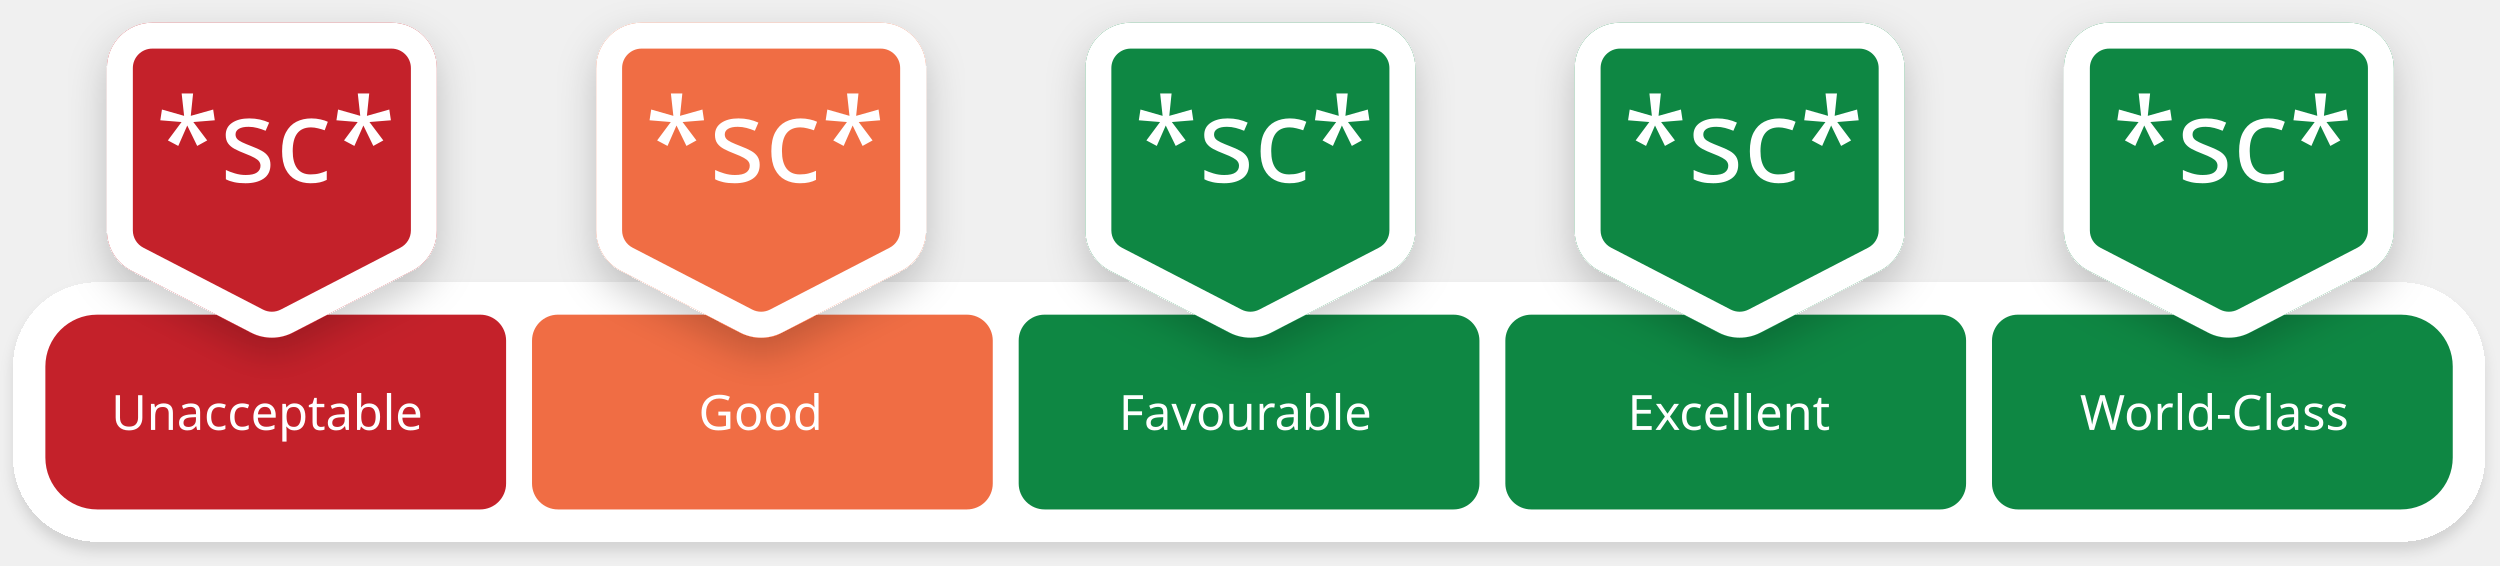
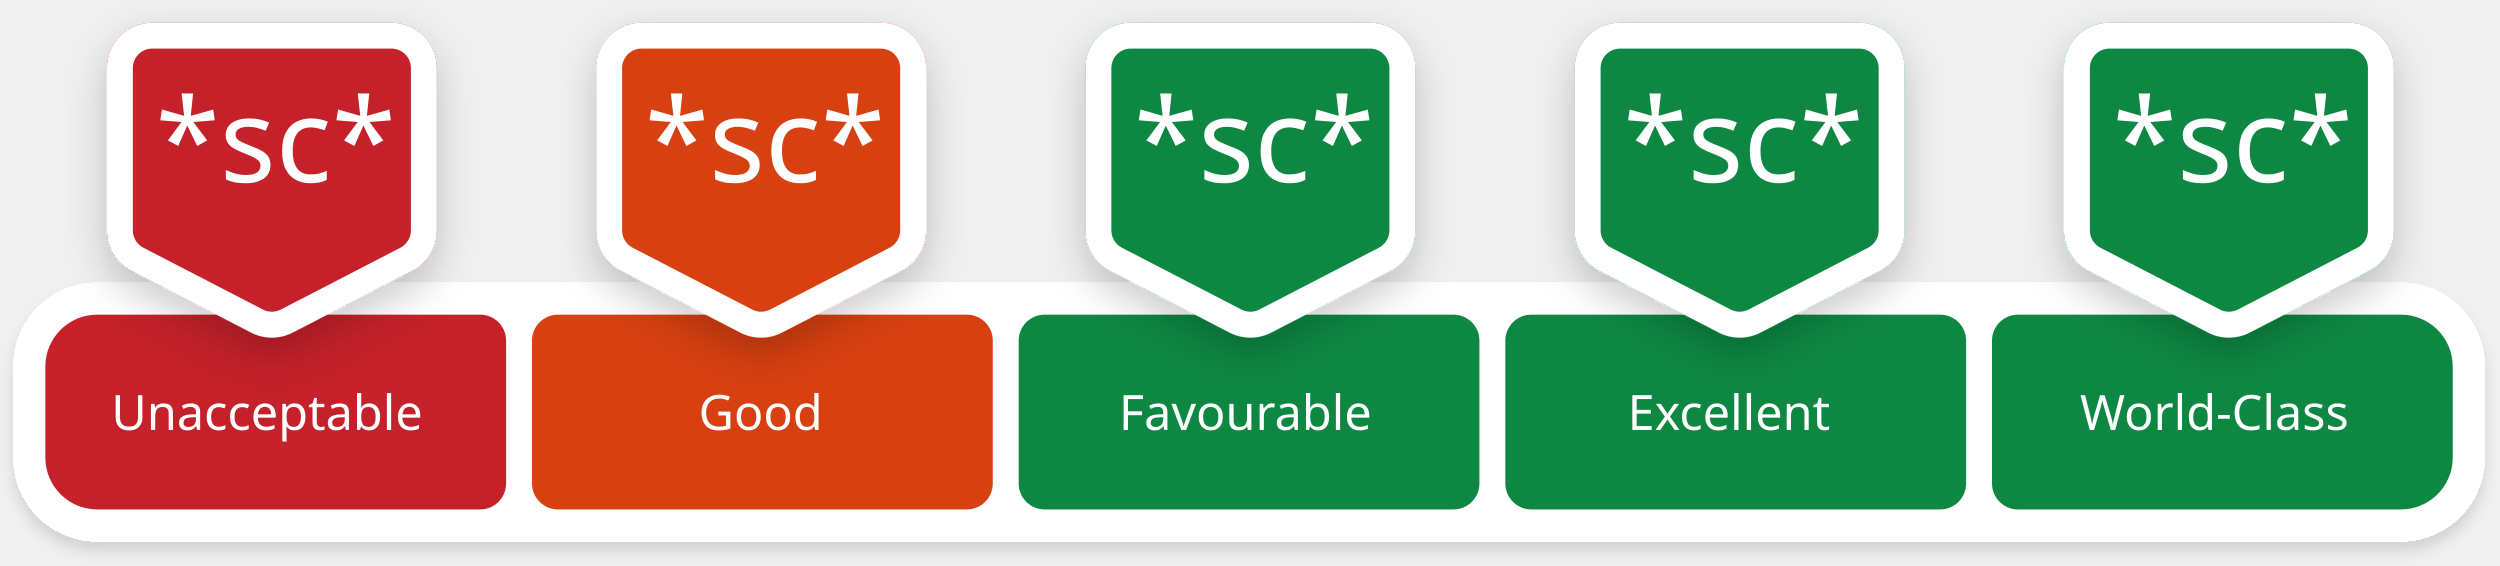
<svg xmlns="http://www.w3.org/2000/svg" width="809" height="183" viewBox="0 0 809 183" fill="none">
  <g id="slider-nps">
    <g id="Frame 1" filter="url(#filter0_d_49_4)">
      <rect x="4.194" y="91.34" width="800" height="84" rx="27.261" fill="white" shape-rendering="crispEdges" />
      <g id="frame-Unacceptable">
        <path d="M14.679 118.6C14.679 109.335 22.19 101.824 31.455 101.824H155.387C160.019 101.824 163.775 105.58 163.775 110.212V156.467C163.775 161.099 160.019 164.855 155.387 164.855H31.455C22.19 164.855 14.679 157.344 14.679 148.079V118.6Z" fill="#C4212A" />
        <text id="label" fill="white" xml:space="preserve" style="white-space: pre" font-family="Arial Rounded MT Bold" font-size="15.727" letter-spacing="0em">
          <tspan x="36.009" y="139.122">Unacceptable</tspan>
        </text>
      </g>
      <g id="frame-Good">
-         <rect x="172.163" y="101.824" width="149.096" height="63.03" rx="8.388" fill="#F06D44" />
+         <rect x="172.163" y="101.824" width="149.096" height="63.03" rx="8.388" fill="#D74011" />
        <text id="label2" fill="white" xml:space="preserve" style="white-space: pre" font-family="Arial Rounded MT Bold" font-size="15.727" letter-spacing="0em">
          <tspan x="226.06" y="139.122">Good</tspan>
        </text>
      </g>
      <g id="frame-Favourable">
        <rect x="329.646" y="101.824" width="149.096" height="63.03" rx="8.388" fill="#0E8743" />
        <text id="label3" fill="white" xml:space="preserve" style="white-space: pre" font-family="Arial Rounded MT Bold" font-size="15.727" letter-spacing="0em">
          <tspan x="362.065" y="139.122">Favourable</tspan>
        </text>
      </g>
      <g id="frame-Excellent">
        <rect x="487.13" y="101.824" width="149.096" height="63.03" rx="8.388" fill="#0E8743" />
        <text id="label3_2" fill="white" xml:space="preserve" style="white-space: pre" font-family="Arial Rounded MT Bold" font-size="15.727" letter-spacing="0em">
          <tspan x="526.69" y="139.122">Excellent</tspan>
        </text>
      </g>
      <g id="frame-World-Class">
        <path d="M644.613 110.212C644.613 105.58 648.369 101.824 653.001 101.824H776.933C786.198 101.824 793.709 109.335 793.709 118.6V148.079C793.709 157.344 786.198 164.855 776.933 164.855H653.001C648.369 164.855 644.613 161.099 644.613 156.467V110.212Z" fill="#0E8743" />
        <text id="label3_3" fill="white" xml:space="preserve" style="white-space: pre" font-family="Arial Rounded MT Bold" font-size="15.727" letter-spacing="0em">
          <tspan x="673.062" y="139.122">World-Class</tspan>
        </text>
      </g>
    </g>
    <g id="bubble-Unacceptable">
      <g id="Union" filter="url(#filter1_d_49_4)">
        <mask id="path-12-inside-1_49_4" fill="white">
          <path d="M94.722 107.623C90.492 109.811 85.464 109.811 81.234 107.623L42.535 87.606C37.661 85.085 34.6 80.055 34.6 74.568V22.018C34.6 13.911 41.172 7.339 49.279 7.339H126.677C134.784 7.339 141.356 13.911 141.356 22.018V74.568C141.356 80.055 138.295 85.085 133.421 87.606L94.722 107.623Z" />
        </mask>
        <path d="M94.722 107.623C90.492 109.811 85.464 109.811 81.234 107.623L42.535 87.606C37.661 85.085 34.6 80.055 34.6 74.568V22.018C34.6 13.911 41.172 7.339 49.279 7.339H126.677C134.784 7.339 141.356 13.911 141.356 22.018V74.568C141.356 80.055 138.295 85.085 133.421 87.606L94.722 107.623Z" fill="#C4212A" />
        <path d="M133.421 87.606L129.567 80.156L133.421 87.606ZM42.535 87.606L46.389 80.156L42.535 87.606ZM81.234 107.623L85.088 100.172L81.234 107.623ZM94.722 107.623L90.868 100.172L94.722 107.623ZM81.234 107.623L85.088 100.172L46.389 80.156L42.535 87.606L38.682 95.056L77.381 115.073L81.234 107.623ZM34.6 74.568H42.988V22.018H34.6H26.212V74.568H34.6ZM49.279 7.339V15.727H126.677V7.339V-1.048H49.279V7.339ZM141.356 22.018H132.968V74.568H141.356H149.744V22.018H141.356ZM133.421 87.606L129.567 80.156L90.868 100.172L94.722 107.623L98.576 115.073L137.275 95.056L133.421 87.606ZM141.356 74.568H132.968C132.968 76.92 131.656 79.075 129.567 80.156L133.421 87.606L137.275 95.056C144.934 91.094 149.744 83.191 149.744 74.568H141.356ZM126.677 7.339V15.727C130.152 15.727 132.968 18.544 132.968 22.018H141.356H149.744C149.744 9.279 139.417 -1.048 126.677 -1.048V7.339ZM34.6 22.018H42.988C42.988 18.544 45.805 15.727 49.279 15.727V7.339V-1.048C36.54 -1.048 26.212 9.279 26.212 22.018H34.6ZM42.535 87.606L46.389 80.156C44.3 79.075 42.988 76.92 42.988 74.568H34.6H26.212C26.212 83.191 31.022 91.094 38.682 95.056L42.535 87.606ZM81.234 107.623L77.381 115.073C84.028 118.511 91.929 118.511 98.576 115.073L94.722 107.623L90.868 100.172C89.056 101.11 86.901 101.11 85.088 100.172L81.234 107.623Z" fill="white" mask="url(#path-12-inside-1_49_4)" />
      </g>
      <text id="score" fill="white" xml:space="preserve" style="white-space: pre" font-family="Arial Rounded MT Bold" font-size="37.746" letter-spacing="0em">
        <tspan x="50.328" y="58.926">*sc*</tspan>
      </text>
    </g>
    <g id="bubble-Good">
      <g id="Union_2" filter="url(#filter2_d_49_4)">
        <mask id="path-15-inside-2_49_4" fill="white">
          <path d="M253.044 107.623C248.815 109.811 243.786 109.811 239.557 107.623L200.858 87.606C195.984 85.085 192.923 80.055 192.923 74.568V22.018C192.923 13.911 199.495 7.339 207.602 7.339H285C293.107 7.339 299.679 13.911 299.679 22.018V74.568C299.679 80.055 296.618 85.085 291.743 87.606L253.044 107.623Z" />
        </mask>
-         <path d="M253.044 107.623C248.815 109.811 243.786 109.811 239.557 107.623L200.858 87.606C195.984 85.085 192.923 80.055 192.923 74.568V22.018C192.923 13.911 199.495 7.339 207.602 7.339H285C293.107 7.339 299.679 13.911 299.679 22.018V74.568C299.679 80.055 296.618 85.085 291.743 87.606L253.044 107.623Z" fill="#F06D44" />
+         <path d="M253.044 107.623C248.815 109.811 243.786 109.811 239.557 107.623L200.858 87.606C195.984 85.085 192.923 80.055 192.923 74.568V22.018C192.923 13.911 199.495 7.339 207.602 7.339H285C293.107 7.339 299.679 13.911 299.679 22.018V74.568C299.679 80.055 296.618 85.085 291.743 87.606L253.044 107.623Z" fill="#D74011" />
        <path d="M291.743 87.606L287.89 80.156L291.743 87.606ZM200.858 87.606L204.711 80.156L200.858 87.606ZM239.557 107.623L243.41 100.172L239.557 107.623ZM253.044 107.623L249.191 100.172L253.044 107.623ZM239.557 107.623L243.41 100.172L204.711 80.156L200.858 87.606L197.004 95.056L235.703 115.073L239.557 107.623ZM192.923 74.568H201.311V22.018H192.923H184.535V74.568H192.923ZM207.602 7.339V15.727H285V7.339V-1.048H207.602V7.339ZM299.679 22.018H291.291V74.568H299.679H308.066V22.018H299.679ZM291.743 87.606L287.89 80.156L249.191 100.172L253.044 107.623L256.898 115.073L295.597 95.056L291.743 87.606ZM299.679 74.568H291.291C291.291 76.92 289.979 79.075 287.89 80.156L291.743 87.606L295.597 95.056C303.257 91.094 308.066 83.191 308.066 74.568H299.679ZM285 7.339V15.727C288.474 15.727 291.291 18.544 291.291 22.018H299.679H308.066C308.066 9.279 297.739 -1.048 285 -1.048V7.339ZM192.923 22.018H201.311C201.311 18.544 204.127 15.727 207.602 15.727V7.339V-1.048C194.862 -1.048 184.535 9.279 184.535 22.018H192.923ZM200.858 87.606L204.711 80.156C202.622 79.075 201.311 76.92 201.311 74.568H192.923H184.535C184.535 83.191 189.345 91.094 197.004 95.056L200.858 87.606ZM239.557 107.623L235.703 115.073C242.35 118.511 250.251 118.511 256.898 115.073L253.044 107.623L249.191 100.172C247.378 101.11 245.223 101.11 243.41 100.172L239.557 107.623Z" fill="white" mask="url(#path-15-inside-2_49_4)" />
      </g>
      <text id="score_2" fill="white" xml:space="preserve" style="white-space: pre" font-family="Arial Rounded MT Bold" font-size="37.746" letter-spacing="0em">
        <tspan x="208.65" y="58.926">*sc*</tspan>
      </text>
    </g>
    <g id="bubble-Favourable">
      <g id="Union_3" filter="url(#filter3_d_49_4)">
        <mask id="path-18-inside-3_49_4" fill="white">
          <path d="M411.367 107.623C407.137 109.811 402.109 109.811 397.879 107.623L359.18 87.606C354.306 85.085 351.245 80.055 351.245 74.568V22.018C351.245 13.911 357.817 7.339 365.924 7.339H443.322C451.429 7.339 458.001 13.911 458.001 22.018V74.568C458.001 80.055 454.94 85.085 450.066 87.606L411.367 107.623Z" />
        </mask>
        <path d="M411.367 107.623C407.137 109.811 402.109 109.811 397.879 107.623L359.18 87.606C354.306 85.085 351.245 80.055 351.245 74.568V22.018C351.245 13.911 357.817 7.339 365.924 7.339H443.322C451.429 7.339 458.001 13.911 458.001 22.018V74.568C458.001 80.055 454.94 85.085 450.066 87.606L411.367 107.623Z" fill="#0E8743" />
        <path d="M450.066 87.606L446.212 80.156L450.066 87.606ZM359.18 87.606L363.034 80.156L359.18 87.606ZM397.879 107.623L401.733 100.172L397.879 107.623ZM411.367 107.623L407.513 100.172L411.367 107.623ZM397.879 107.623L401.733 100.172L363.034 80.156L359.18 87.606L355.327 95.056L394.026 115.073L397.879 107.623ZM351.245 74.568H359.633V22.018H351.245H342.857V74.568H351.245ZM365.924 7.339V15.727H443.322V7.339V-1.048H365.924V7.339ZM458.001 22.018H449.613V74.568H458.001H466.389V22.018H458.001ZM450.066 87.606L446.212 80.156L407.513 100.172L411.367 107.623L415.22 115.073L453.92 95.056L450.066 87.606ZM458.001 74.568H449.613C449.613 76.92 448.301 79.075 446.212 80.156L450.066 87.606L453.92 95.056C461.579 91.094 466.389 83.191 466.389 74.568H458.001ZM443.322 7.339V15.727C446.796 15.727 449.613 18.544 449.613 22.018H458.001H466.389C466.389 9.279 456.062 -1.048 443.322 -1.048V7.339ZM351.245 22.018H359.633C359.633 18.544 362.45 15.727 365.924 15.727V7.339V-1.048C353.185 -1.048 342.857 9.279 342.857 22.018H351.245ZM359.18 87.606L363.034 80.156C360.945 79.075 359.633 76.92 359.633 74.568H351.245H342.857C342.857 83.191 347.667 91.094 355.327 95.056L359.18 87.606ZM397.879 107.623L394.026 115.073C400.672 118.511 408.574 118.511 415.22 115.073L411.367 107.623L407.513 100.172C405.7 101.11 403.546 101.11 401.733 100.172L397.879 107.623Z" fill="white" mask="url(#path-18-inside-3_49_4)" />
      </g>
      <text id="score_3" fill="white" xml:space="preserve" style="white-space: pre" font-family="Arial Rounded MT Bold" font-size="37.746" letter-spacing="0em">
        <tspan x="366.972" y="58.926">*sc*</tspan>
      </text>
    </g>
    <g id="bubble-Excellent">
      <g id="Union_4" filter="url(#filter4_d_49_4)">
        <mask id="path-21-inside-4_49_4" fill="white">
          <path d="M569.689 107.623C565.46 109.811 560.431 109.811 556.202 107.623L517.503 87.606C512.628 85.085 509.568 80.055 509.568 74.568V22.018C509.568 13.911 516.139 7.339 524.246 7.339H601.644C609.751 7.339 616.323 13.911 616.323 22.018V74.568C616.323 80.055 613.262 85.085 608.388 87.606L569.689 107.623Z" />
        </mask>
        <path d="M569.689 107.623C565.46 109.811 560.431 109.811 556.202 107.623L517.503 87.606C512.628 85.085 509.568 80.055 509.568 74.568V22.018C509.568 13.911 516.139 7.339 524.246 7.339H601.644C609.751 7.339 616.323 13.911 616.323 22.018V74.568C616.323 80.055 613.262 85.085 608.388 87.606L569.689 107.623Z" fill="#0E8743" />
        <path d="M608.388 87.606L604.535 80.156L608.388 87.606ZM517.503 87.606L521.356 80.156L517.503 87.606ZM556.202 107.623L560.055 100.172L556.202 107.623ZM569.689 107.623L565.836 100.172L569.689 107.623ZM556.202 107.623L560.055 100.172L521.356 80.156L517.503 87.606L513.649 95.056L552.348 115.073L556.202 107.623ZM509.568 74.568H517.955V22.018H509.568H501.18V74.568H509.568ZM524.246 7.339V15.727H601.644V7.339V-1.048H524.246V7.339ZM616.323 22.018H607.935V74.568H616.323H624.711V22.018H616.323ZM608.388 87.606L604.535 80.156L565.836 100.172L569.689 107.623L573.543 115.073L612.242 95.056L608.388 87.606ZM616.323 74.568H607.935C607.935 76.92 606.624 79.075 604.535 80.156L608.388 87.606L612.242 95.056C619.901 91.094 624.711 83.191 624.711 74.568H616.323ZM601.644 7.339V15.727C605.119 15.727 607.935 18.544 607.935 22.018H616.323H624.711C624.711 9.279 614.384 -1.048 601.644 -1.048V7.339ZM509.568 22.018H517.955C517.955 18.544 520.772 15.727 524.246 15.727V7.339V-1.048C511.507 -1.048 501.18 9.279 501.18 22.018H509.568ZM517.503 87.606L521.356 80.156C519.267 79.075 517.955 76.92 517.955 74.568H509.568H501.18C501.18 83.191 505.99 91.094 513.649 95.056L517.503 87.606ZM556.202 107.623L552.348 115.073C558.995 118.511 566.896 118.511 573.543 115.073L569.689 107.623L565.836 100.172C564.023 101.11 561.868 101.11 560.055 100.172L556.202 107.623Z" fill="white" mask="url(#path-21-inside-4_49_4)" />
      </g>
      <text id="score_4" fill="white" xml:space="preserve" style="white-space: pre" font-family="Arial Rounded MT Bold" font-size="37.746" letter-spacing="0em">
        <tspan x="525.295" y="58.926">*sc*</tspan>
      </text>
    </g>
    <g id="bubble-World-Class">
      <g id="Union_5" filter="url(#filter5_d_49_4)">
        <mask id="path-24-inside-5_49_4" fill="white">
          <path d="M728.012 107.623C723.782 109.811 718.754 109.811 714.524 107.623L675.825 87.606C670.951 85.085 667.89 80.055 667.89 74.568V22.018C667.89 13.911 674.462 7.339 682.569 7.339H759.967C768.074 7.339 774.646 13.911 774.646 22.018V74.568C774.646 80.055 771.585 85.085 766.711 87.606L728.012 107.623Z" />
        </mask>
        <path d="M728.012 107.623C723.782 109.811 718.754 109.811 714.524 107.623L675.825 87.606C670.951 85.085 667.89 80.055 667.89 74.568V22.018C667.89 13.911 674.462 7.339 682.569 7.339H759.967C768.074 7.339 774.646 13.911 774.646 22.018V74.568C774.646 80.055 771.585 85.085 766.711 87.606L728.012 107.623Z" fill="#0E8743" />
        <path d="M766.711 87.606L762.857 80.156L766.711 87.606ZM675.825 87.606L679.679 80.156L675.825 87.606ZM714.524 107.623L718.378 100.172L714.524 107.623ZM728.012 107.623L724.158 100.172L728.012 107.623ZM714.524 107.623L718.378 100.172L679.679 80.156L675.825 87.606L671.971 95.056L710.67 115.073L714.524 107.623ZM667.89 74.568H676.278V22.018H667.89H659.502V74.568H667.89ZM682.569 7.339V15.727H759.967V7.339V-1.048H682.569V7.339ZM774.646 22.018H766.258V74.568H774.646H783.034V22.018H774.646ZM766.711 87.606L762.857 80.156L724.158 100.172L728.012 107.623L731.865 115.073L770.564 95.056L766.711 87.606ZM774.646 74.568H766.258C766.258 76.92 764.946 79.075 762.857 80.156L766.711 87.606L770.564 95.056C778.224 91.094 783.034 83.191 783.034 74.568H774.646ZM759.967 7.339V15.727C763.441 15.727 766.258 18.544 766.258 22.018H774.646H783.034C783.034 9.279 772.706 -1.048 759.967 -1.048V7.339ZM667.89 22.018H676.278C676.278 18.544 679.094 15.727 682.569 15.727V7.339V-1.048C669.829 -1.048 659.502 9.279 659.502 22.018H667.89ZM675.825 87.606L679.679 80.156C677.59 79.075 676.278 76.92 676.278 74.568H667.89H659.502C659.502 83.191 664.312 91.094 671.971 95.056L675.825 87.606ZM714.524 107.623L710.67 115.073C717.317 118.511 725.219 118.511 731.865 115.073L728.012 107.623L724.158 100.172C722.345 101.11 720.19 101.11 718.378 100.172L714.524 107.623Z" fill="white" mask="url(#path-24-inside-5_49_4)" />
      </g>
      <text id="score_5" fill="white" xml:space="preserve" style="white-space: pre" font-family="Arial Rounded MT Bold" font-size="37.746" letter-spacing="0em">
        <tspan x="683.617" y="58.926">*sc*</tspan>
      </text>
    </g>
  </g>
  <defs>
    <filter id="filter0_d_49_4" x="0" y="90.291" width="808.388" height="92.388" filterUnits="userSpaceOnUse" color-interpolation-filters="sRGB">
      <feFlood flood-opacity="0" result="BackgroundImageFix" />
      <feColorMatrix in="SourceAlpha" type="matrix" values="0 0 0 0 0 0 0 0 0 0 0 0 0 0 0 0 0 0 127 0" result="hardAlpha" />
      <feOffset dy="3.145" />
      <feGaussianBlur stdDeviation="2.097" />
      <feComposite in2="hardAlpha" operator="out" />
      <feColorMatrix type="matrix" values="0 0 0 0 0 0 0 0 0 0 0 0 0 0 0 0 0 0 0.12 0" />
      <feBlend mode="normal" in2="BackgroundImageFix" result="effect1_dropShadow_49_4" />
      <feBlend mode="normal" in="SourceGraphic" in2="effect1_dropShadow_49_4" result="shape" />
    </filter>
    <filter id="filter1_d_49_4" x="22.018" y="2.86102e-05" width="131.92" height="127.088" filterUnits="userSpaceOnUse" color-interpolation-filters="sRGB">
      <feFlood flood-opacity="0" result="BackgroundImageFix" />
      <feColorMatrix in="SourceAlpha" type="matrix" values="0 0 0 0 0 0 0 0 0 0 0 0 0 0 0 0 0 0 127 0" result="hardAlpha" />
      <feOffset dy="5.242" />
      <feGaussianBlur stdDeviation="6.291" />
      <feComposite in2="hardAlpha" operator="out" />
      <feColorMatrix type="matrix" values="0 0 0 0 0 0 0 0 0 0 0 0 0 0 0 0 0 0 0.2 0" />
      <feBlend mode="normal" in2="BackgroundImageFix" result="effect1_dropShadow_49_4" />
      <feBlend mode="normal" in="SourceGraphic" in2="effect1_dropShadow_49_4" result="shape" />
    </filter>
    <filter id="filter2_d_49_4" x="180.341" y="2.86102e-05" width="131.92" height="127.088" filterUnits="userSpaceOnUse" color-interpolation-filters="sRGB">
      <feFlood flood-opacity="0" result="BackgroundImageFix" />
      <feColorMatrix in="SourceAlpha" type="matrix" values="0 0 0 0 0 0 0 0 0 0 0 0 0 0 0 0 0 0 127 0" result="hardAlpha" />
      <feOffset dy="5.242" />
      <feGaussianBlur stdDeviation="6.291" />
      <feComposite in2="hardAlpha" operator="out" />
      <feColorMatrix type="matrix" values="0 0 0 0 0 0 0 0 0 0 0 0 0 0 0 0 0 0 0.2 0" />
      <feBlend mode="normal" in2="BackgroundImageFix" result="effect1_dropShadow_49_4" />
      <feBlend mode="normal" in="SourceGraphic" in2="effect1_dropShadow_49_4" result="shape" />
    </filter>
    <filter id="filter3_d_49_4" x="338.663" y="2.86102e-05" width="131.92" height="127.088" filterUnits="userSpaceOnUse" color-interpolation-filters="sRGB">
      <feFlood flood-opacity="0" result="BackgroundImageFix" />
      <feColorMatrix in="SourceAlpha" type="matrix" values="0 0 0 0 0 0 0 0 0 0 0 0 0 0 0 0 0 0 127 0" result="hardAlpha" />
      <feOffset dy="5.242" />
      <feGaussianBlur stdDeviation="6.291" />
      <feComposite in2="hardAlpha" operator="out" />
      <feColorMatrix type="matrix" values="0 0 0 0 0 0 0 0 0 0 0 0 0 0 0 0 0 0 0.2 0" />
      <feBlend mode="normal" in2="BackgroundImageFix" result="effect1_dropShadow_49_4" />
      <feBlend mode="normal" in="SourceGraphic" in2="effect1_dropShadow_49_4" result="shape" />
    </filter>
    <filter id="filter4_d_49_4" x="496.986" y="2.86102e-05" width="131.92" height="127.088" filterUnits="userSpaceOnUse" color-interpolation-filters="sRGB">
      <feFlood flood-opacity="0" result="BackgroundImageFix" />
      <feColorMatrix in="SourceAlpha" type="matrix" values="0 0 0 0 0 0 0 0 0 0 0 0 0 0 0 0 0 0 127 0" result="hardAlpha" />
      <feOffset dy="5.242" />
      <feGaussianBlur stdDeviation="6.291" />
      <feComposite in2="hardAlpha" operator="out" />
      <feColorMatrix type="matrix" values="0 0 0 0 0 0 0 0 0 0 0 0 0 0 0 0 0 0 0.2 0" />
      <feBlend mode="normal" in2="BackgroundImageFix" result="effect1_dropShadow_49_4" />
      <feBlend mode="normal" in="SourceGraphic" in2="effect1_dropShadow_49_4" result="shape" />
    </filter>
    <filter id="filter5_d_49_4" x="655.308" y="2.86102e-05" width="131.92" height="127.088" filterUnits="userSpaceOnUse" color-interpolation-filters="sRGB">
      <feFlood flood-opacity="0" result="BackgroundImageFix" />
      <feColorMatrix in="SourceAlpha" type="matrix" values="0 0 0 0 0 0 0 0 0 0 0 0 0 0 0 0 0 0 127 0" result="hardAlpha" />
      <feOffset dy="5.242" />
      <feGaussianBlur stdDeviation="6.291" />
      <feComposite in2="hardAlpha" operator="out" />
      <feColorMatrix type="matrix" values="0 0 0 0 0 0 0 0 0 0 0 0 0 0 0 0 0 0 0.2 0" />
      <feBlend mode="normal" in2="BackgroundImageFix" result="effect1_dropShadow_49_4" />
      <feBlend mode="normal" in="SourceGraphic" in2="effect1_dropShadow_49_4" result="shape" />
    </filter>
  </defs>
</svg>
